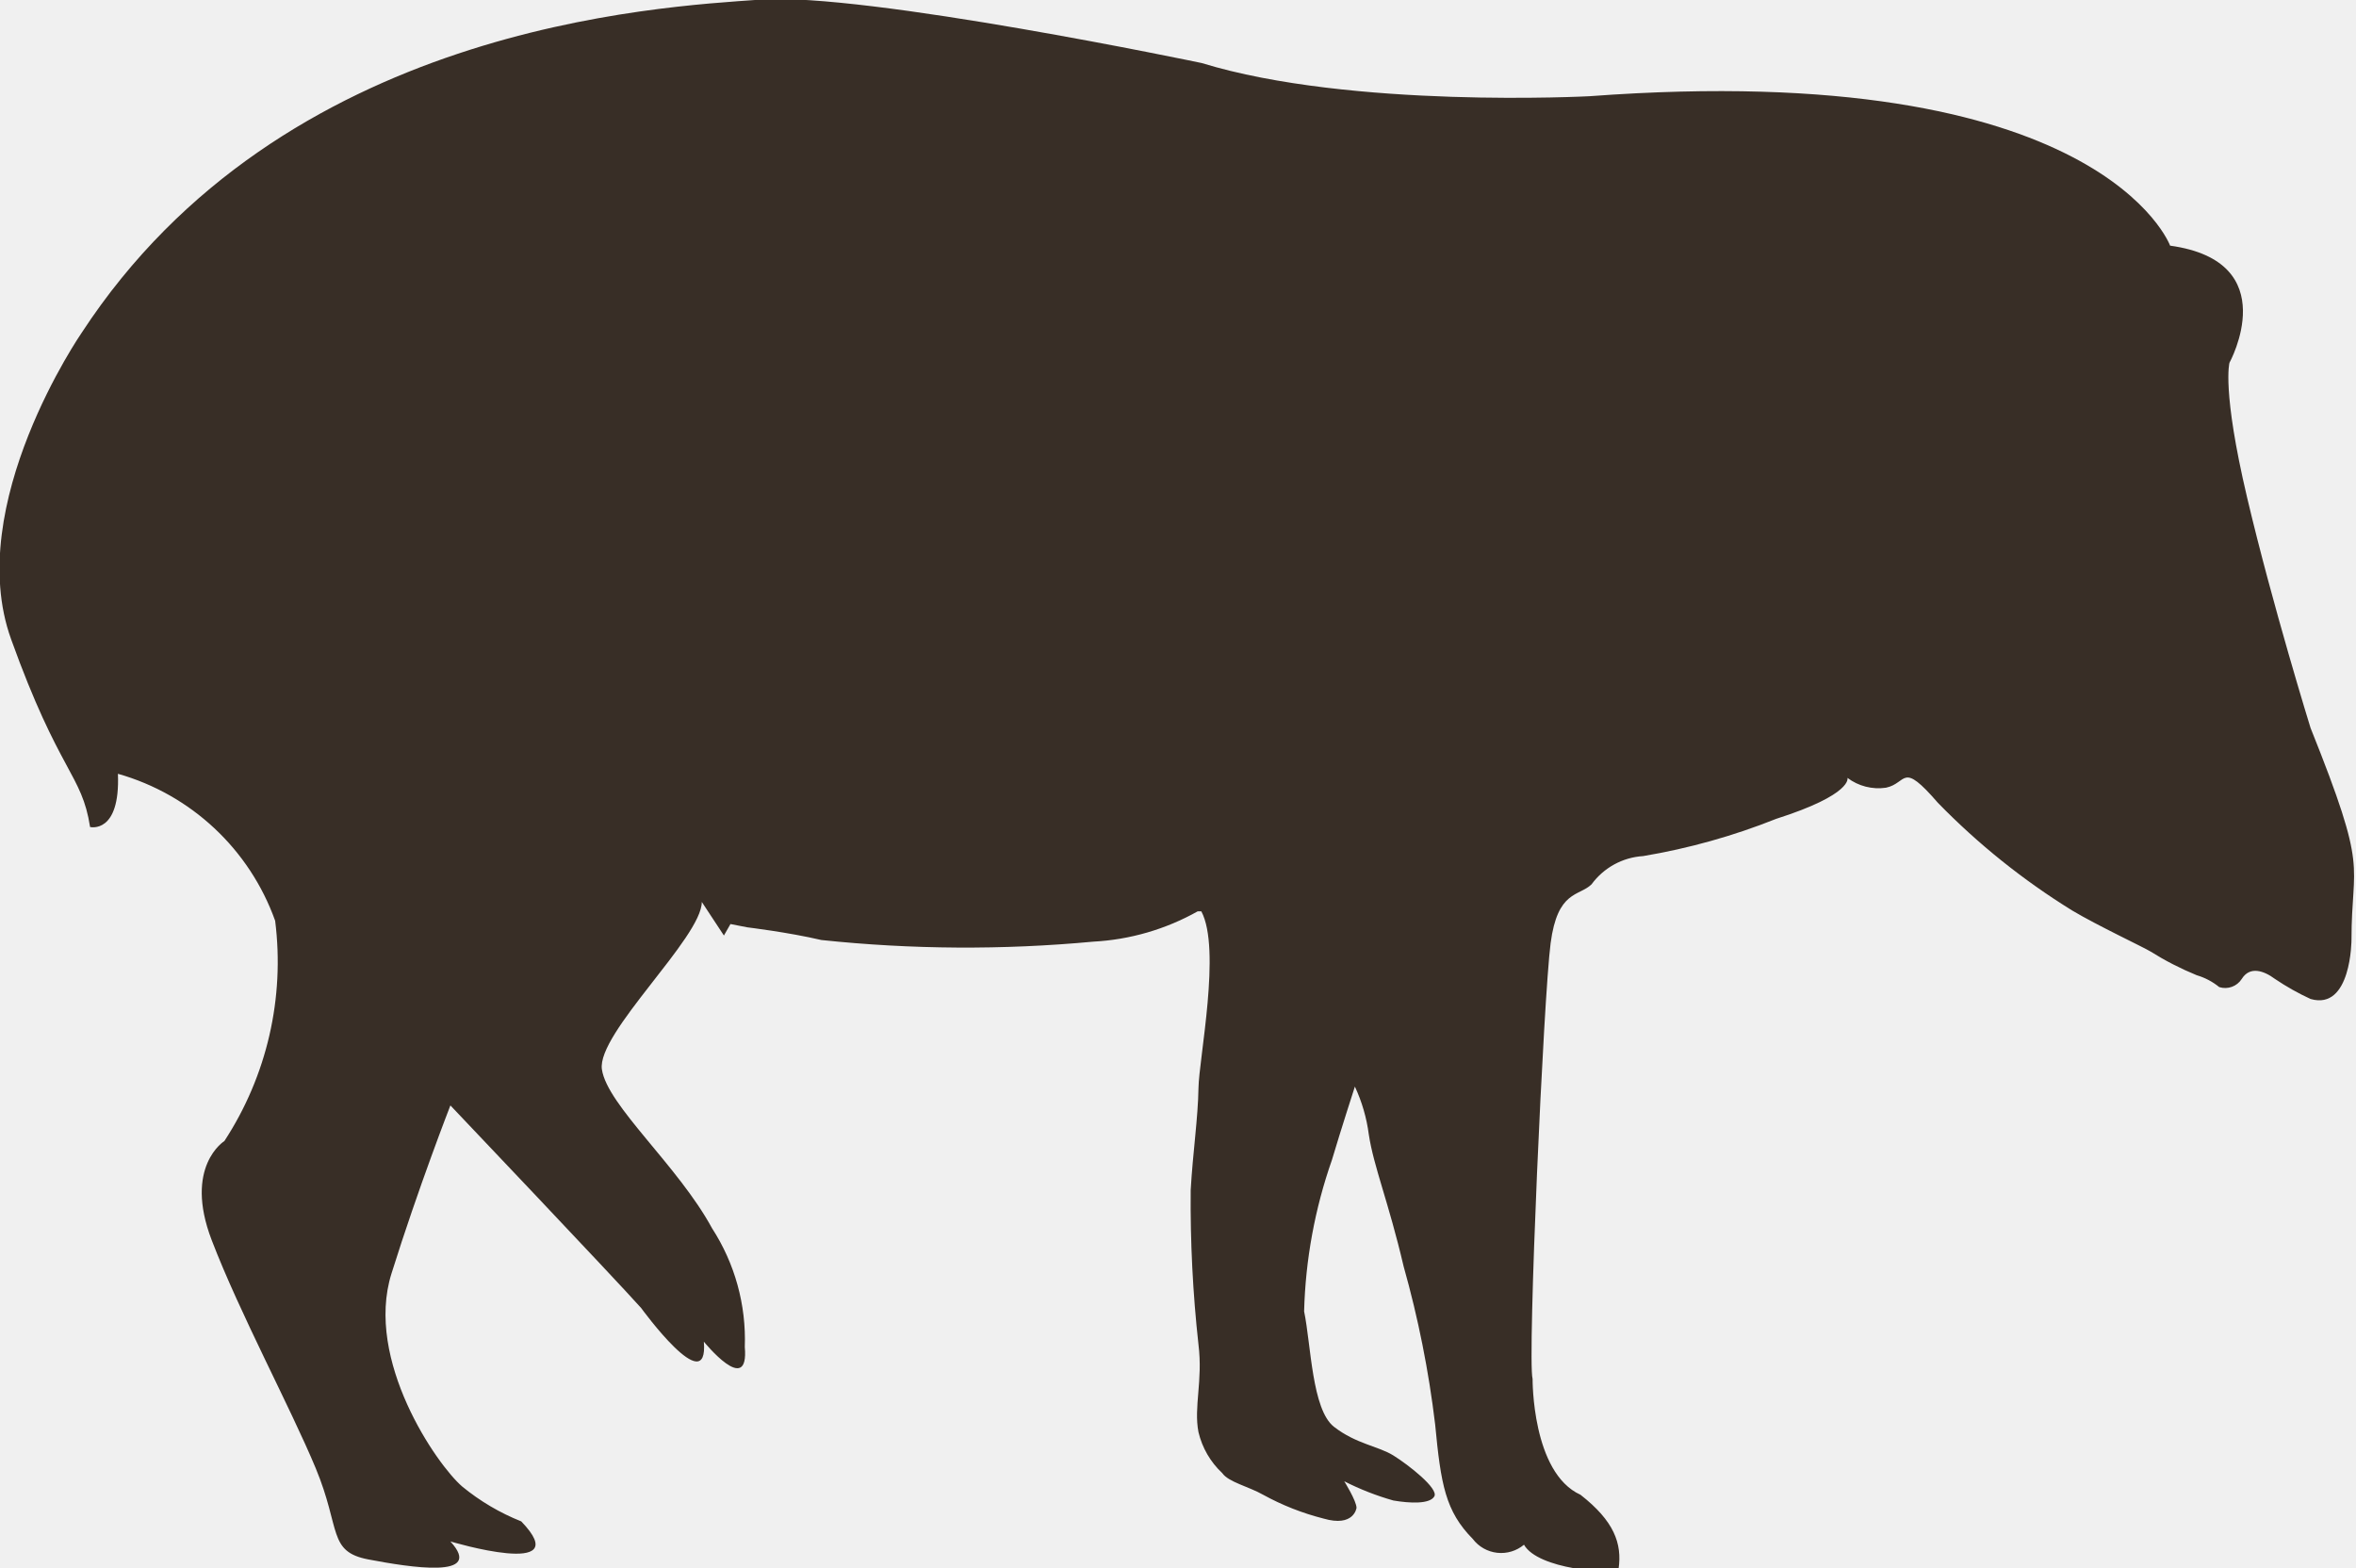
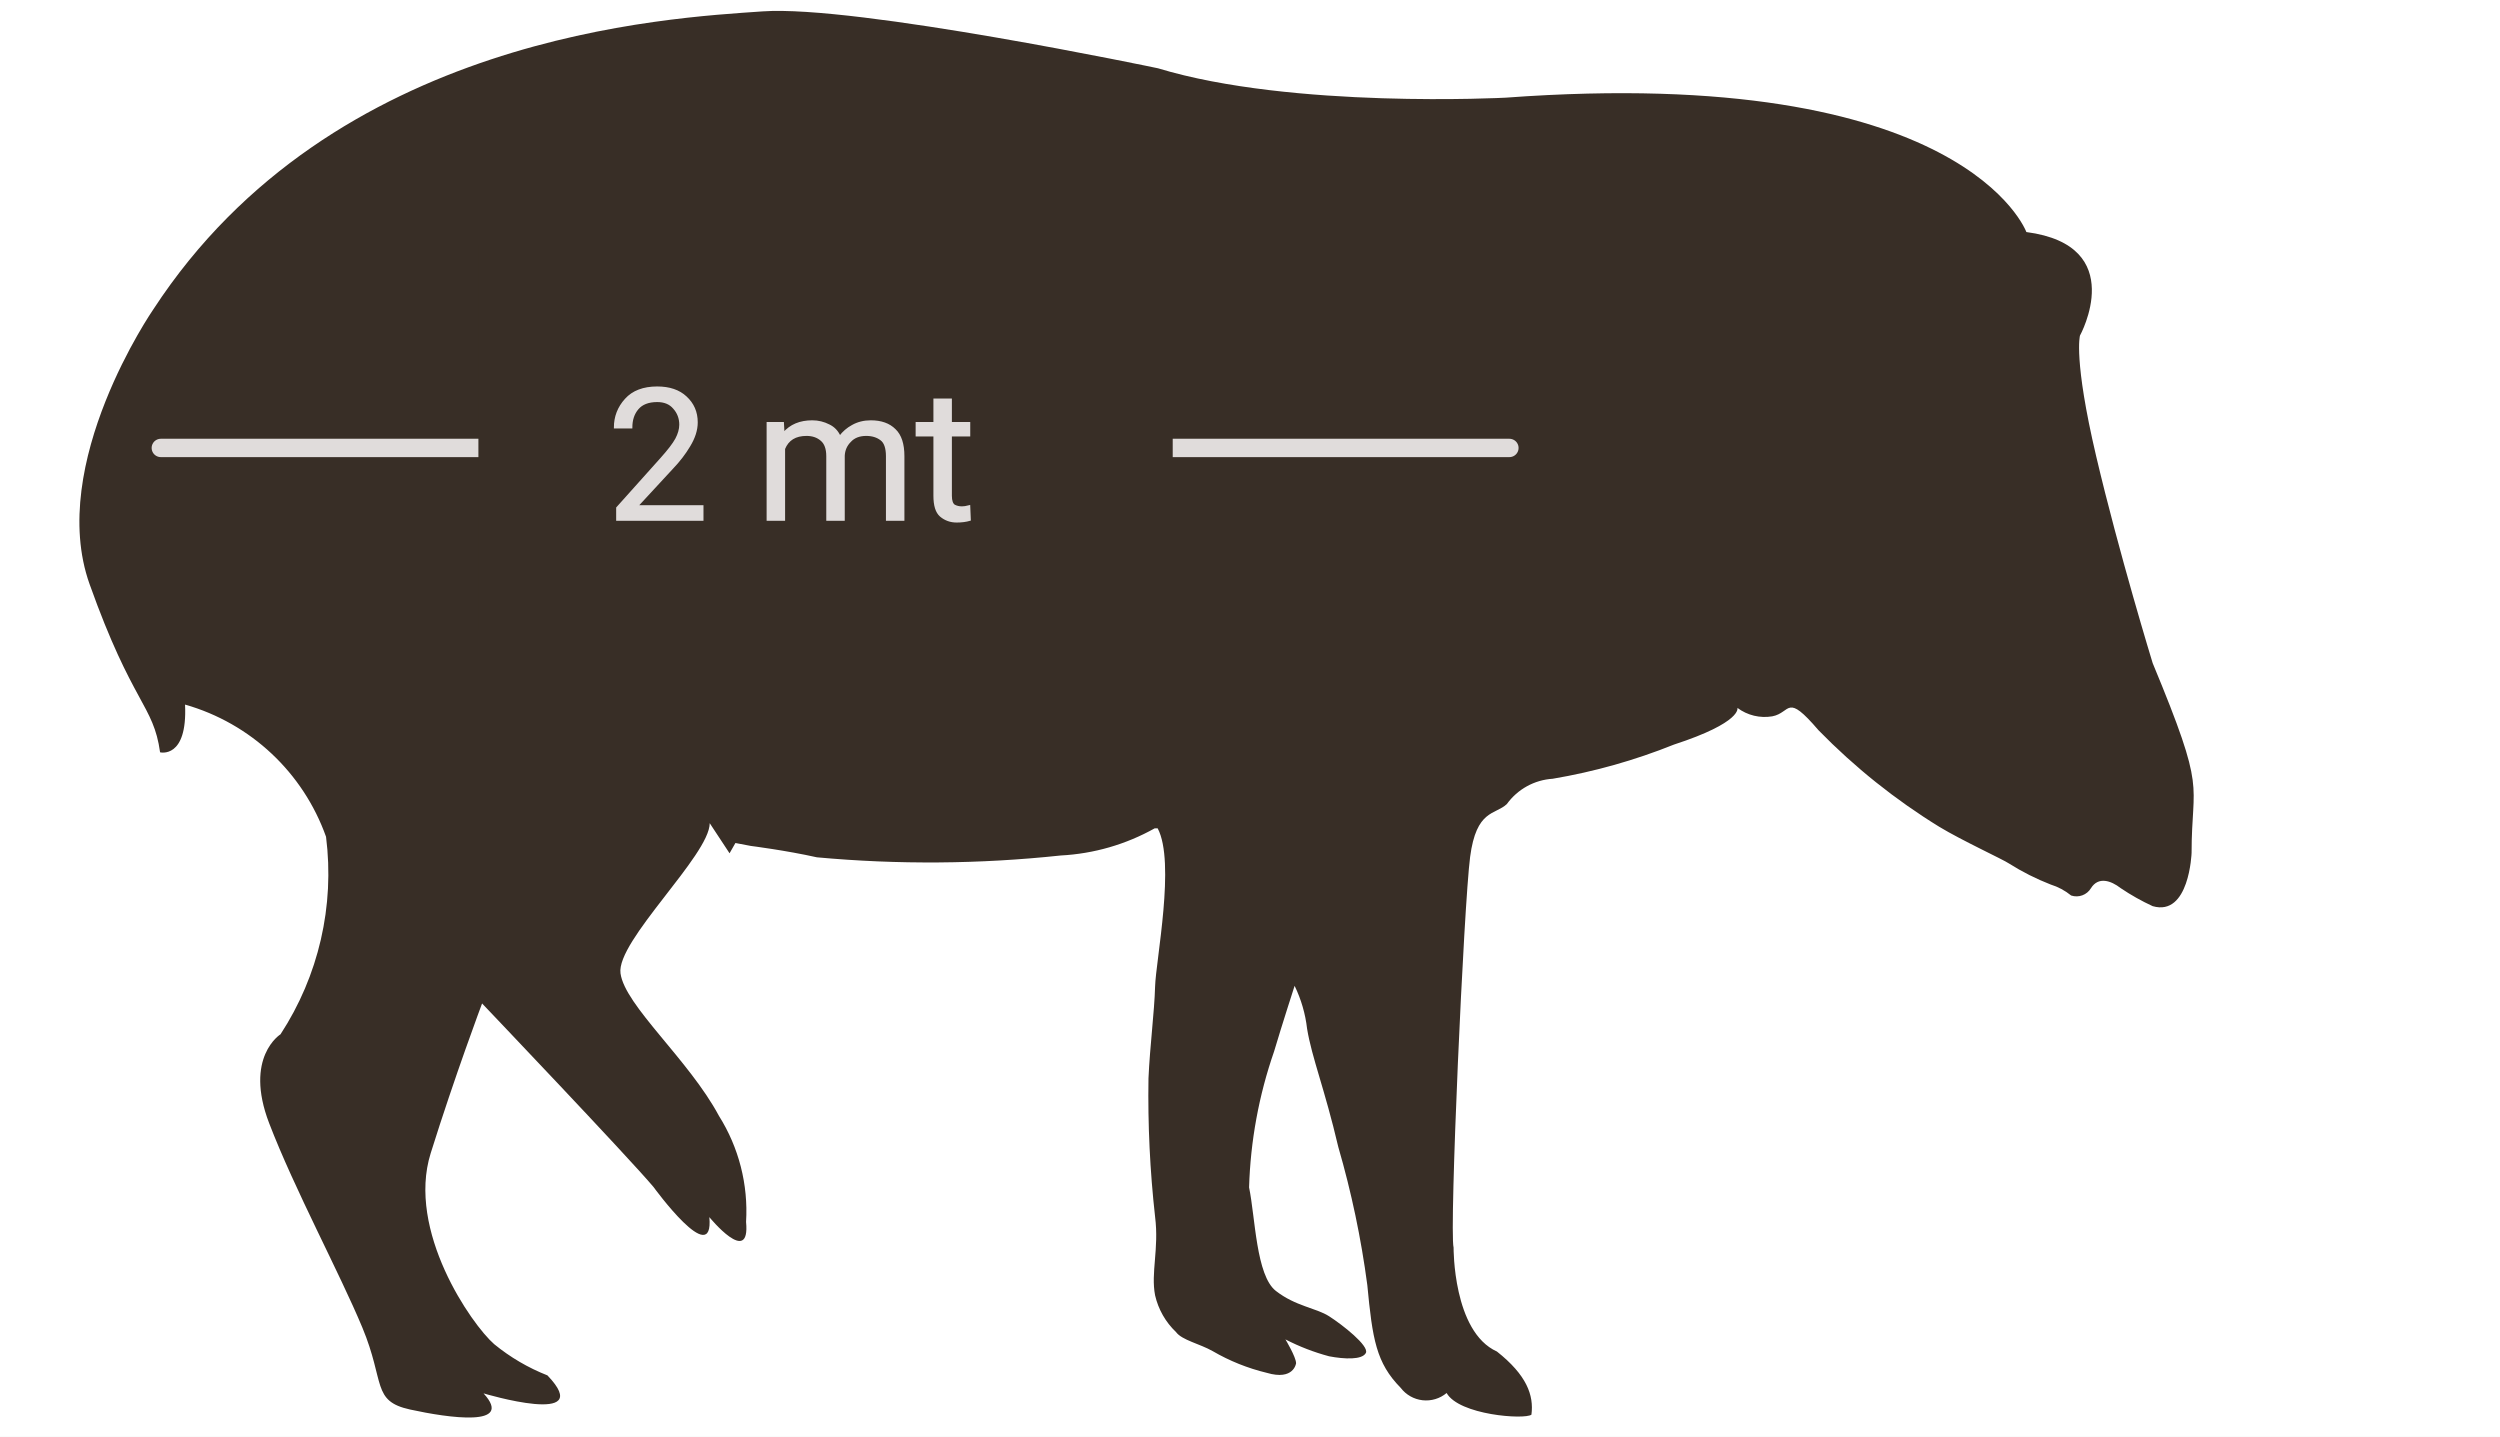
- <svg xmlns="http://www.w3.org/2000/svg" viewBox="0 0 57.54 38.29">
+ <svg xmlns="http://www.w3.org/2000/svg" viewBox="0 0 68.09 39.13">
  <defs>
-     <style>.cls-1{fill:#382e26;}</style>
+     <style>
+ 	.cls-1{fill:#fff;}
+ 	.cls-2{fill:#382e26;}
+ 	.cls-3,
+ 	.cls-4{fill:#e0dcdb;stroke:#e0dcdb;stroke-miterlimit:10;}
+ 	.cls-3{stroke-linecap:round;stroke-width:0.5px;}
+ 	.cls-4{font-size:5px;stroke-width:0.05px;font-family:"Roboto", sans-serif;}
+ </style>
  </defs>
  <g data-name="Layer 2">
-     <g data-name="Layer 1">
-       <path class="cls-1" d="M38.6,36.51c-1.19-.54-1.17-2.83-1.17-2.83-.13-.47.27-9.34.44-10.64s.69-1.14,1-1.44a1.69,1.69,0,0,1,1.26-.69A15.8,15.8,0,0,0,43.38,20c1.88-.6,1.74-1,1.74-1a1.26,1.26,0,0,0,.94.24c.53-.11.37-.67,1.27.37a17.19,17.19,0,0,0,3.28,2.63c.62.37,1.75.9,1.91,1a7.43,7.43,0,0,0,1.13.58,1.57,1.57,0,0,1,.55.29.48.48,0,0,0,.55-.2c.2-.32.54-.2.81,0a6.17,6.17,0,0,0,.87.49c1,.29,1-1.45,1-1.45,0-1.95.44-1.58-1-5.17,0,0-.93-3-1.55-5.63s-.43-3.29-.43-3.29S55.81,6.39,53,6c0,0-1.68-4.58-14.18-3.65,0,0-5.82.31-9.47-.81,0,0-8.24-1.73-10.77-1.55S6.9.63,2,8.12c0,0-2.91,4.21-1.73,7.49S2,18.9,2.2,20.2c0,0,.74.18.68-1.3a5.74,5.74,0,0,1,3.84,3.59,8,8,0,0,1-1.24,5.38s-1,.62-.31,2.42,1.92,4.08,2.54,5.57S8,37.9,9,38.09s2.85.49,2-.44c0,0,3.1.93,1.73-.49a5.44,5.44,0,0,1-1.44-.85c-.62-.53-2.39-3.09-1.73-5.2S11,27,11,27s4,4.21,4.66,4.95c0,0,1.65,2.27,1.53.82,0,0,1.11,1.37,1,.13A5,5,0,0,0,17.39,30c-.83-1.53-2.56-3-2.69-3.88s2.44-3.22,2.44-4.09l.54.82.16-.28.41.08s1,.12,1.81.31A33.6,33.6,0,0,0,26.7,23a5.84,5.84,0,0,0,2.55-.74s.08,0,.09,0c.49.92-.06,3.6-.07,4.32s-.14,1.59-.19,2.49a31.63,31.63,0,0,0,.19,3.77c.11.89-.12,1.52,0,2.14a2,2,0,0,0,.58,1c.15.22.65.33,1,.53a6.24,6.24,0,0,0,1.47.58c.75.22.81-.26.81-.26,0-.17-.3-.65-.3-.65a6.63,6.63,0,0,0,1.2.47c.41.07.89.09,1-.1s-.63-.77-1-1-.91-.28-1.45-.7-.56-2-.73-2.82a12.14,12.14,0,0,1,.68-3.7c.22-.74.56-1.79.56-1.79a4,4,0,0,1,.34,1.17c.12.79.48,1.64.85,3.22a25.33,25.33,0,0,1,.77,3.86c.14,1.47.25,2.12.92,2.8a.87.87,0,0,0,1.25.14c.34.6,2.12.73,2.31.59C39.62,37.7,39.42,37.15,38.6,36.51Z" />
-     </g>
+     <rect class="cls-1" width="68.09" height="39.13" />
+     <path class="cls-2" d="M40.77,36.81c-1.2-.54-1.18-2.83-1.18-2.83-.12-.47.28-9.34.45-10.64s.68-1.14,1-1.44a1.67,1.67,0,0,1,1.25-.69,16,16,0,0,0,3.3-.93c1.87-.61,1.73-1,1.73-1a1.24,1.24,0,0,0,.95.23c.52-.1.37-.66,1.26.38a17.2,17.2,0,0,0,3.29,2.63c.61.37,1.74.89,1.9,1a6.62,6.62,0,0,0,1.13.57,1.68,1.68,0,0,1,.56.3.46.46,0,0,0,.54-.2c.2-.32.54-.21.81,0a6.17,6.17,0,0,0,.87.49c1,.29,1.06-1.45,1.06-1.45,0-2,.43-1.58-1.06-5.17,0,0-.92-3-1.54-5.64s-.44-3.28-.44-3.28S58,6.69,55.19,6.32c0,0-1.67-4.58-14.18-3.66,0,0-5.82.31-9.47-.8,0,0-8.23-1.73-10.77-1.55S9.07.93,4.18,8.42c0,0-2.91,4.21-1.74,7.49s1.74,3.28,1.92,4.58c0,0,.75.19.68-1.3a5.75,5.75,0,0,1,3.84,3.6,8,8,0,0,1-1.24,5.38s-1,.62-.31,2.42,1.92,4.08,2.54,5.57.25,2,1.3,2.23,2.85.49,2-.44c0,0,3.1.93,1.74-.49a5.42,5.42,0,0,1-1.45-.85c-.62-.54-2.39-3.09-1.73-5.2s1.4-4.08,1.4-4.08,4,4.2,4.67,5c0,0,1.65,2.27,1.52.82,0,0,1.12,1.37,1,.13a4.87,4.87,0,0,0-.74-2.89c-.82-1.53-2.56-3-2.68-3.88s2.43-3.22,2.43-4.09l.54.82.16-.28.42.08s.95.12,1.8.31a33.61,33.61,0,0,0,6.64-.05,5.86,5.86,0,0,0,2.56-.74s.07,0,.08,0c.49.92-.05,3.6-.07,4.31s-.14,1.6-.18,2.5a29.65,29.65,0,0,0,.18,3.77c.11.88-.12,1.52,0,2.14a2,2,0,0,0,.57,1c.16.22.65.32,1,.52a5.47,5.47,0,0,0,1.47.59c.74.22.8-.26.8-.26,0-.17-.29-.65-.29-.65a5.94,5.94,0,0,0,1.19.46c.42.08.9.1,1-.09s-.64-.77-1-1-.91-.27-1.45-.69-.56-2-.73-2.82a12.4,12.4,0,0,1,.68-3.7c.22-.74.56-1.79.56-1.79a3.62,3.62,0,0,1,.34,1.17c.13.79.48,1.64.85,3.22A25.4,25.4,0,0,1,37.24,35c.14,1.47.24,2.12.91,2.8a.87.87,0,0,0,1.25.14c.34.6,2.12.73,2.31.59C41.78,38,41.58,37.45,40.77,36.81Z" />
+     <line class="cls-3" x1="4.38" x2="41.11" y1="12.2" y2="12.2" />
+     <rect class="cls-2" x="13.03" y="6.67" width="18.91" height="10.49" />
+     <text class="cls-4" transform="translate(16.51 14.16)">2 mt</text>
  </g>
</svg>
